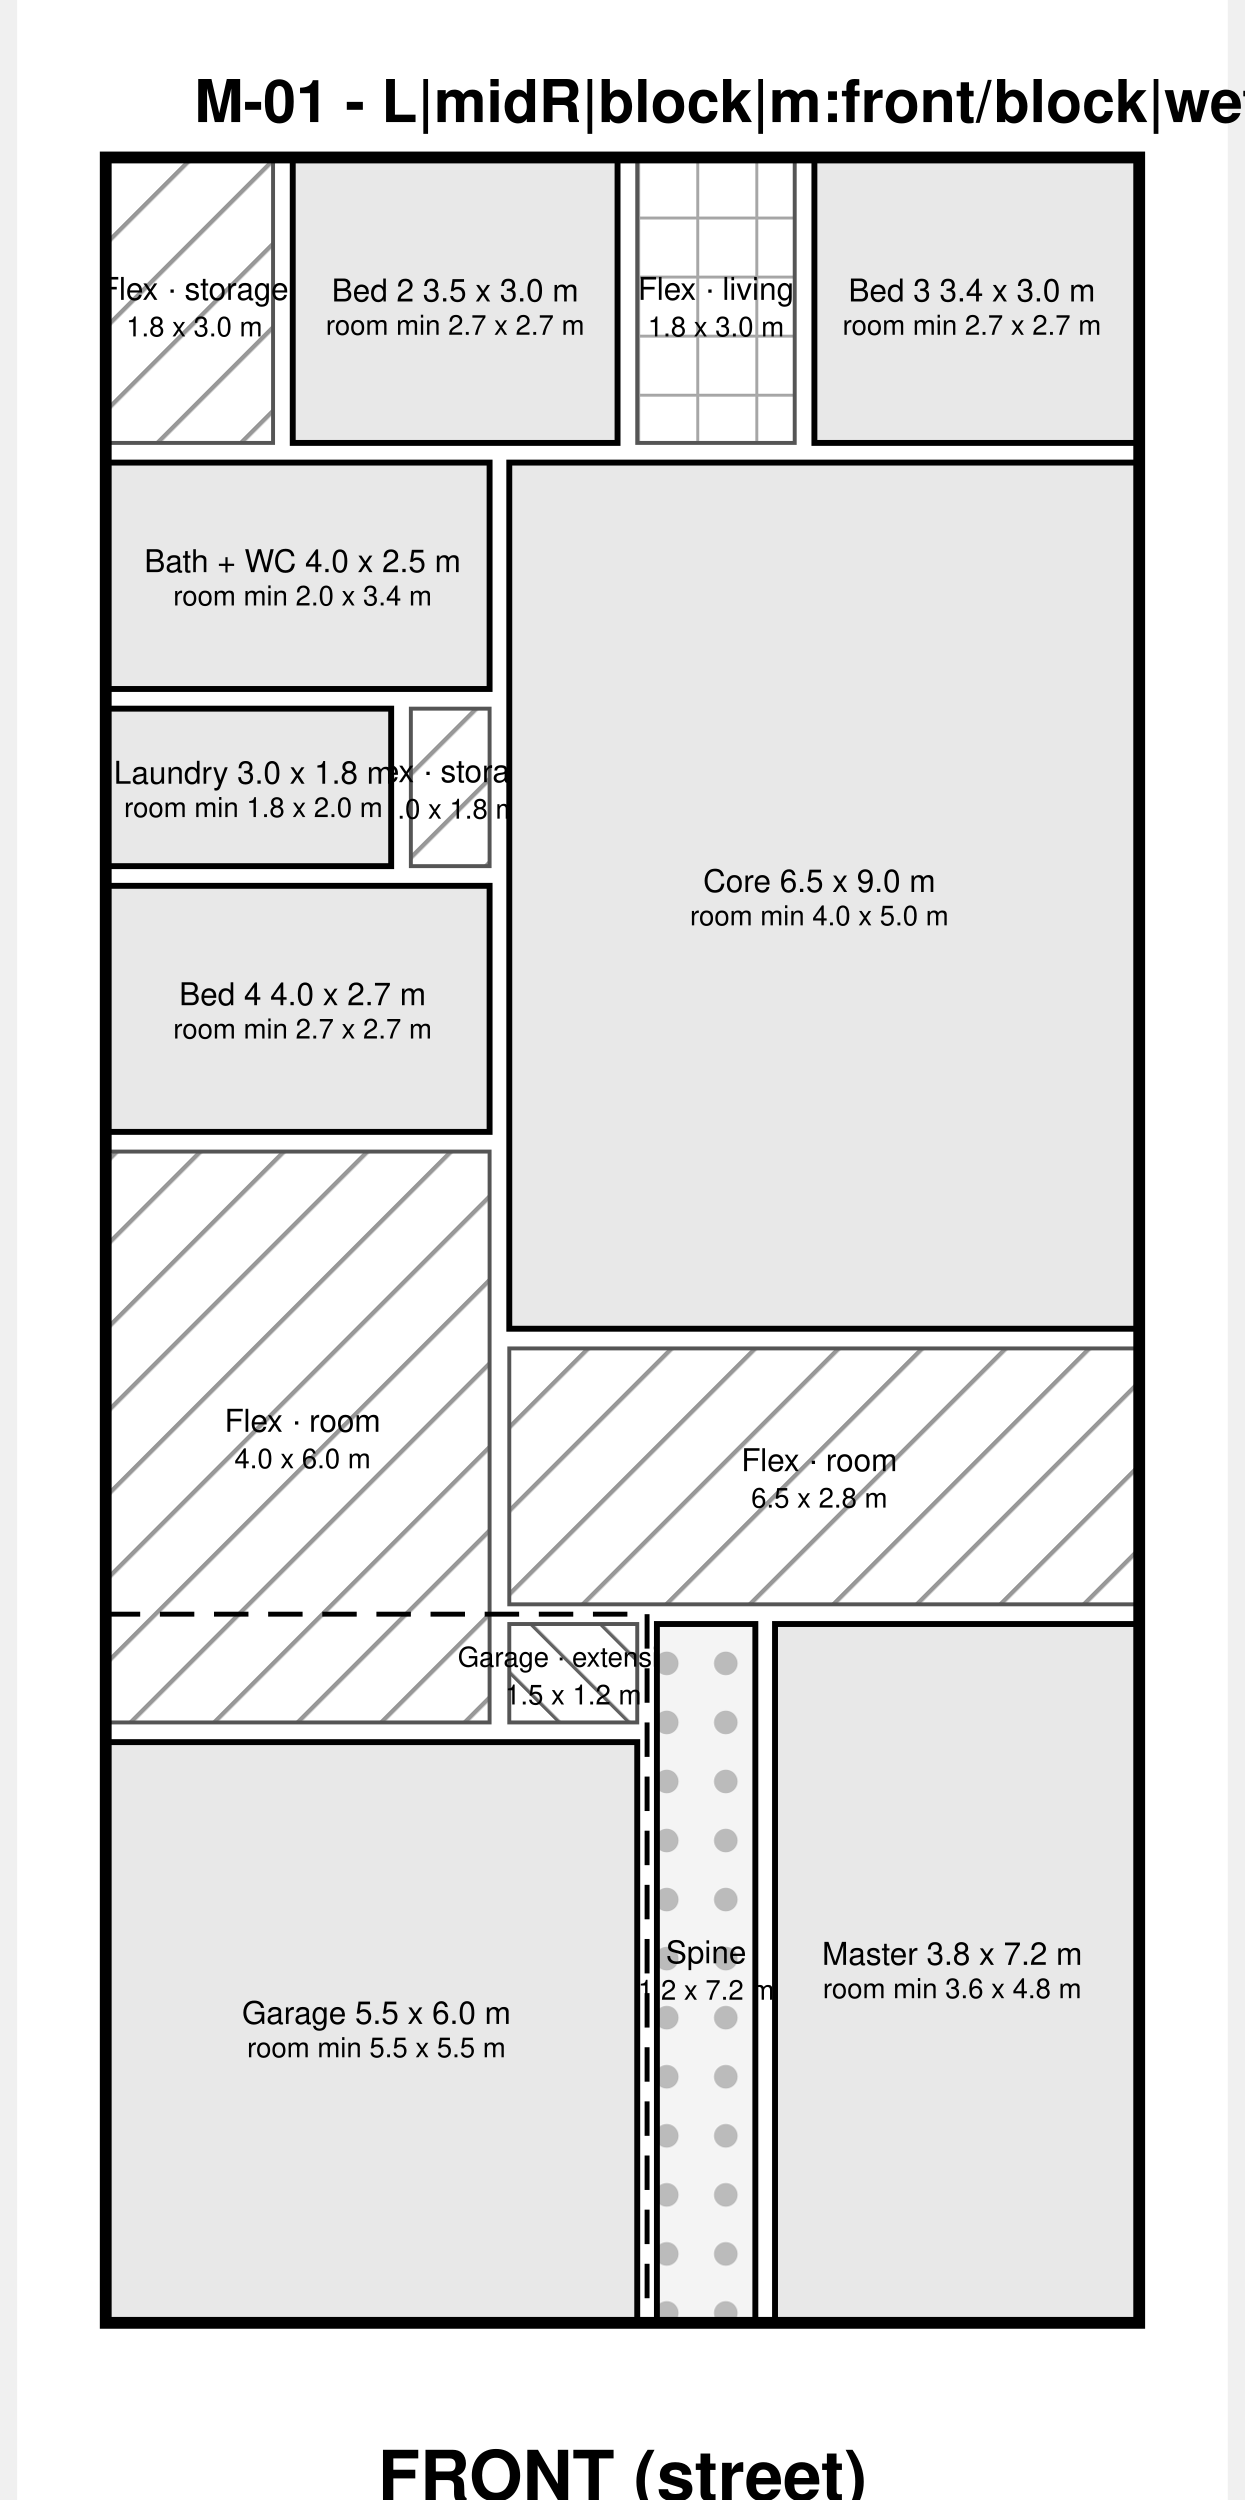
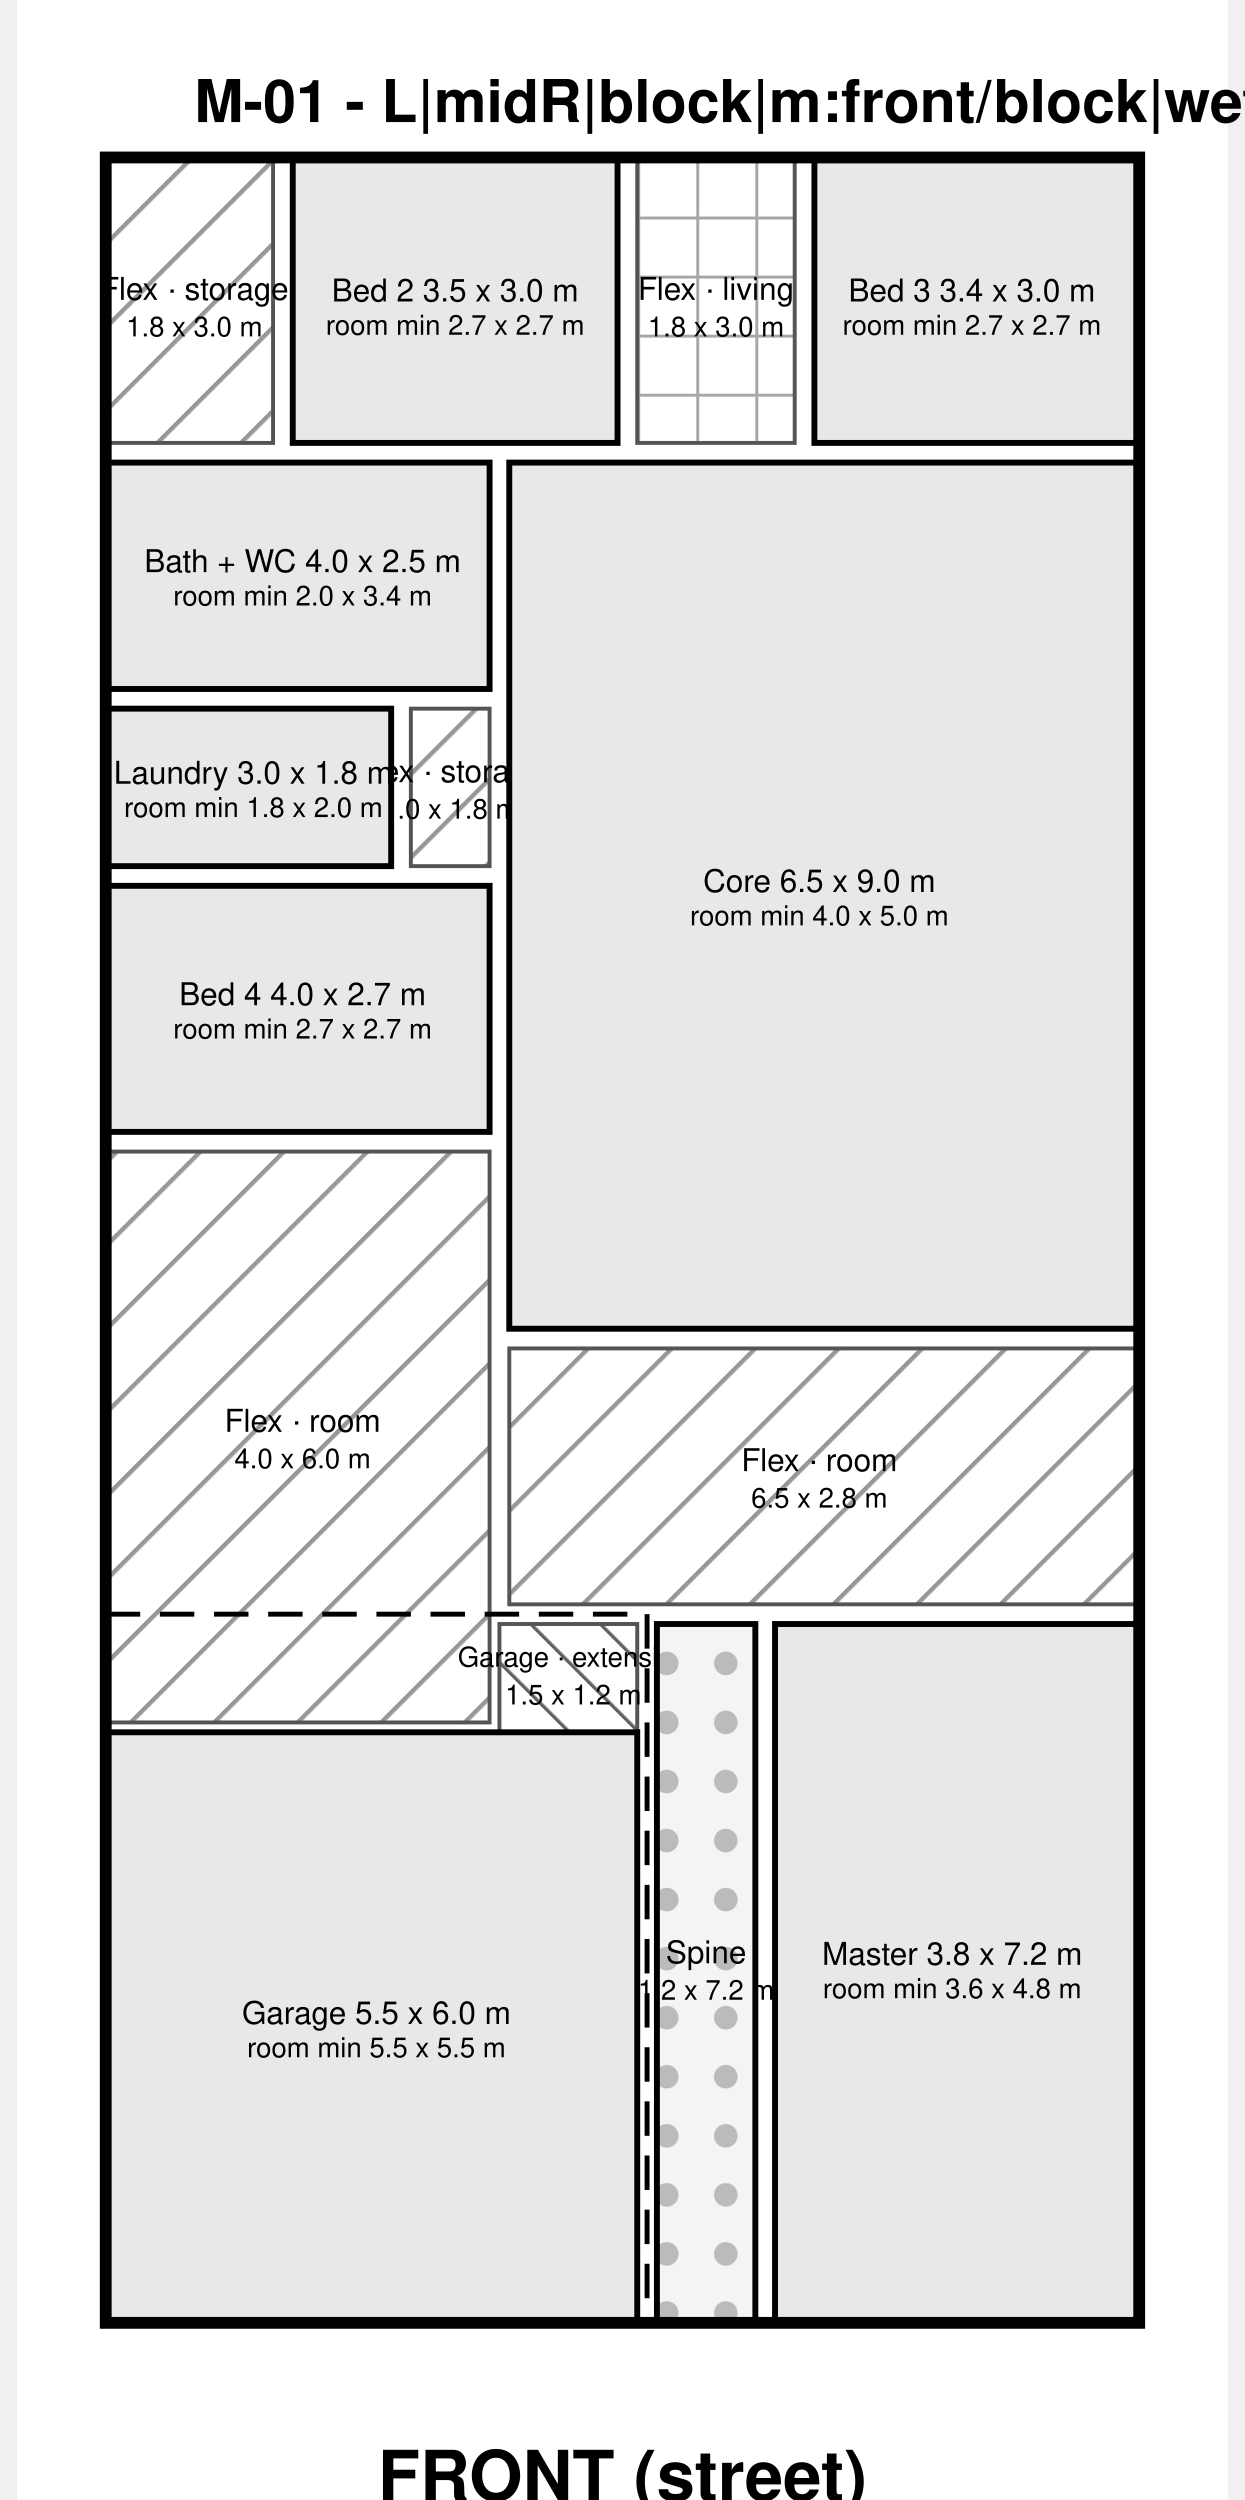
<svg xmlns="http://www.w3.org/2000/svg" width="615" height="1235" viewBox="-900 -1600 12300 25400" font-family="Helvetica, Arial, sans-serif" fill="#000">
  <defs>
    <pattern id="hatch" width="600" height="600" patternUnits="userSpaceOnUse" patternTransform="rotate(45)">
      <rect width="600" height="600" fill="#ffffff" />
      <line x1="0" y1="0" x2="0" y2="600" stroke="#999" stroke-width="90" />
    </pattern>
    <pattern id="hatch2" width="500" height="500" patternUnits="userSpaceOnUse" patternTransform="rotate(-45)">
      <rect width="500" height="500" fill="#ffffff" />
      <line x1="0" y1="0" x2="0" y2="500" stroke="#666" stroke-width="70" />
    </pattern>
    <pattern id="hatch3" width="600" height="600" patternUnits="userSpaceOnUse">
      <rect width="600" height="600" fill="#ffffff" />
      <line x1="0" y1="0" x2="0" y2="600" stroke="#aaa" stroke-width="60" />
      <line x1="0" y1="0" x2="600" y2="0" stroke="#aaa" stroke-width="60" />
    </pattern>
    <pattern id="dots" width="600" height="600" patternUnits="userSpaceOnUse">
      <rect width="600" height="600" fill="#f4f4f4" />
      <circle cx="300" cy="300" r="120" fill="#bbb" />
    </pattern>
  </defs>
  <rect x="-900" y="-1600" width="12300" height="25400" fill="#ffffff" />
  <text x="900" y="-360" font-size="600" font-weight="bold">M-01 - L|midR|block|m:front/block|wet:block|rr:FBFB|nofw|v0</text>
  <g>
    <rect x="0" y="0" width="1700" height="2900" fill="url(#hatch)" stroke="#555" stroke-width="40" />
    <text x="900" y="1340" font-size="320" text-anchor="middle" dominant-baseline="middle">Flex · storage</text>
    <text x="900" y="1724" font-size="280" text-anchor="middle" dominant-baseline="middle">1.8 x 3.0 m</text>
  </g>
  <g>
    <rect x="5400" y="0" width="1600" height="2900" fill="url(#hatch3)" stroke="#555" stroke-width="40" />
    <text x="6200" y="1340" font-size="320" text-anchor="middle" dominant-baseline="middle">Flex · living</text>
    <text x="6200" y="1724" font-size="280" text-anchor="middle" dominant-baseline="middle">1.8 x 3.0 m</text>
  </g>
  <g>
    <rect x="3100" y="5600" width="800" height="1600" fill="url(#hatch)" stroke="#555" stroke-width="40" />
    <text x="3500" y="6240" font-size="320" text-anchor="middle" dominant-baseline="middle">Flex · storage</text>
    <text x="3500" y="6624" font-size="280" text-anchor="middle" dominant-baseline="middle">1.0 x 1.8 m</text>
  </g>
  <g>
    <rect x="0" y="10100" width="3900" height="5800" fill="url(#hatch)" stroke="#555" stroke-width="40" />
    <text x="2000" y="12840" font-size="320" text-anchor="middle" dominant-baseline="middle">Flex · room</text>
    <text x="2000" y="13224" font-size="280" text-anchor="middle" dominant-baseline="middle">4.0 x 6.0 m</text>
  </g>
  <g>
    <rect x="4100" y="12100" width="6400" height="2600" fill="url(#hatch)" stroke="#555" stroke-width="40" />
    <text x="7250" y="13240" font-size="320" text-anchor="middle" dominant-baseline="middle">Flex · room</text>
    <text x="7250" y="13624" font-size="280" text-anchor="middle" dominant-baseline="middle">6.5 x 2.8 m</text>
  </g>
  <g>
-     <rect x="4100" y="14900" width="1300" height="1000" fill="url(#hatch2)" stroke="#555" stroke-width="40" />
+     <rect x="4000" y="14900" width="1400" height="1100" fill="url(#hatch2)" stroke="#555" stroke-width="40" />
    <text x="4750" y="15240" font-size="280" text-anchor="middle" dominant-baseline="middle">Garage · extension</text>
    <text x="4750" y="15624" font-size="280" text-anchor="middle" dominant-baseline="middle">1.5 x 1.2 m</text>
    <rect x="0" y="14800" width="5500" height="7200" fill="none" stroke="#000" stroke-width="50" stroke-dasharray="350 200" />
  </g>
  <g>
    <rect x="1900" y="0" width="3300" height="2900" fill="#e8e8e8" stroke="#000" stroke-width="60" />
    <text x="3550" y="1356" font-size="320" text-anchor="middle" dominant-baseline="middle">Bed 2 3.5 x 3.0 m</text>
    <text x="3550" y="1708" font-size="280" text-anchor="middle" dominant-baseline="middle">room min 2.7 x 2.7 m</text>
  </g>
  <g>
    <rect x="7200" y="0" width="3300" height="2900" fill="#e8e8e8" stroke="#000" stroke-width="60" />
    <text x="8800" y="1356" font-size="320" text-anchor="middle" dominant-baseline="middle">Bed 3 3.4 x 3.0 m</text>
    <text x="8800" y="1708" font-size="280" text-anchor="middle" dominant-baseline="middle">room min 2.7 x 2.7 m</text>
  </g>
  <g>
    <rect x="0" y="3100" width="3900" height="2300" fill="#e8e8e8" stroke="#000" stroke-width="60" />
    <text x="2000" y="4106" font-size="320" text-anchor="middle" dominant-baseline="middle">Bath + WC 4.0 x 2.5 m</text>
    <text x="2000" y="4458" font-size="280" text-anchor="middle" dominant-baseline="middle">room min 2.0 x 3.4 m</text>
  </g>
  <g>
    <rect x="0" y="5600" width="2900" height="1600" fill="#e8e8e8" stroke="#000" stroke-width="60" />
    <text x="1500" y="6256" font-size="320" text-anchor="middle" dominant-baseline="middle">Laundry 3.0 x 1.8 m</text>
    <text x="1500" y="6608" font-size="280" text-anchor="middle" dominant-baseline="middle">room min 1.8 x 2.0 m</text>
  </g>
  <g>
    <rect x="0" y="7400" width="3900" height="2500" fill="#e8e8e8" stroke="#000" stroke-width="60" />
    <text x="2000" y="8506" font-size="320" text-anchor="middle" dominant-baseline="middle">Bed 4 4.0 x 2.7 m</text>
    <text x="2000" y="8858" font-size="280" text-anchor="middle" dominant-baseline="middle">room min 2.7 x 2.7 m</text>
  </g>
  <g>
-     <rect x="0" y="16100" width="5400" height="5900" fill="#e8e8e8" stroke="#000" stroke-width="60" />
+     <rect x="0" y="16000" width="5400" height="6000" fill="#e8e8e8" stroke="#000" stroke-width="60" />
    <text x="2750" y="18856" font-size="320" text-anchor="middle" dominant-baseline="middle">Garage 5.5 x 6.0 m</text>
    <text x="2750" y="19208" font-size="280" text-anchor="middle" dominant-baseline="middle">room min 5.5 x 5.5 m</text>
  </g>
  <g>
    <rect x="4100" y="3100" width="6400" height="8800" fill="#e8e8e8" stroke="#000" stroke-width="60" />
    <text x="7250" y="7356" font-size="320" text-anchor="middle" dominant-baseline="middle">Core 6.5 x 9.0 m</text>
    <text x="7250" y="7708" font-size="280" text-anchor="middle" dominant-baseline="middle">room min 4.0 x 5.0 m</text>
  </g>
  <g>
    <rect x="6800" y="14900" width="3700" height="7100" fill="#e8e8e8" stroke="#000" stroke-width="60" />
    <text x="8600" y="18256" font-size="320" text-anchor="middle" dominant-baseline="middle">Master 3.8 x 7.2 m</text>
    <text x="8600" y="18608" font-size="280" text-anchor="middle" dominant-baseline="middle">room min 3.6 x 4.8 m</text>
  </g>
  <g>
    <rect x="5600" y="14900" width="1000" height="7100" fill="url(#dots)" stroke="#000" stroke-width="60" />
    <text x="6100" y="18240" font-size="320" text-anchor="middle" dominant-baseline="middle">Spine</text>
    <text x="6100" y="18624" font-size="280" text-anchor="middle" dominant-baseline="middle">1.2 x 7.2 m</text>
  </g>
  <rect x="0" y="0" width="10500" height="22000" fill="none" stroke="#000" stroke-width="120" />
  <text x="5250" y="23800" font-size="700" text-anchor="middle" font-weight="bold">FRONT (street)</text>
</svg>
